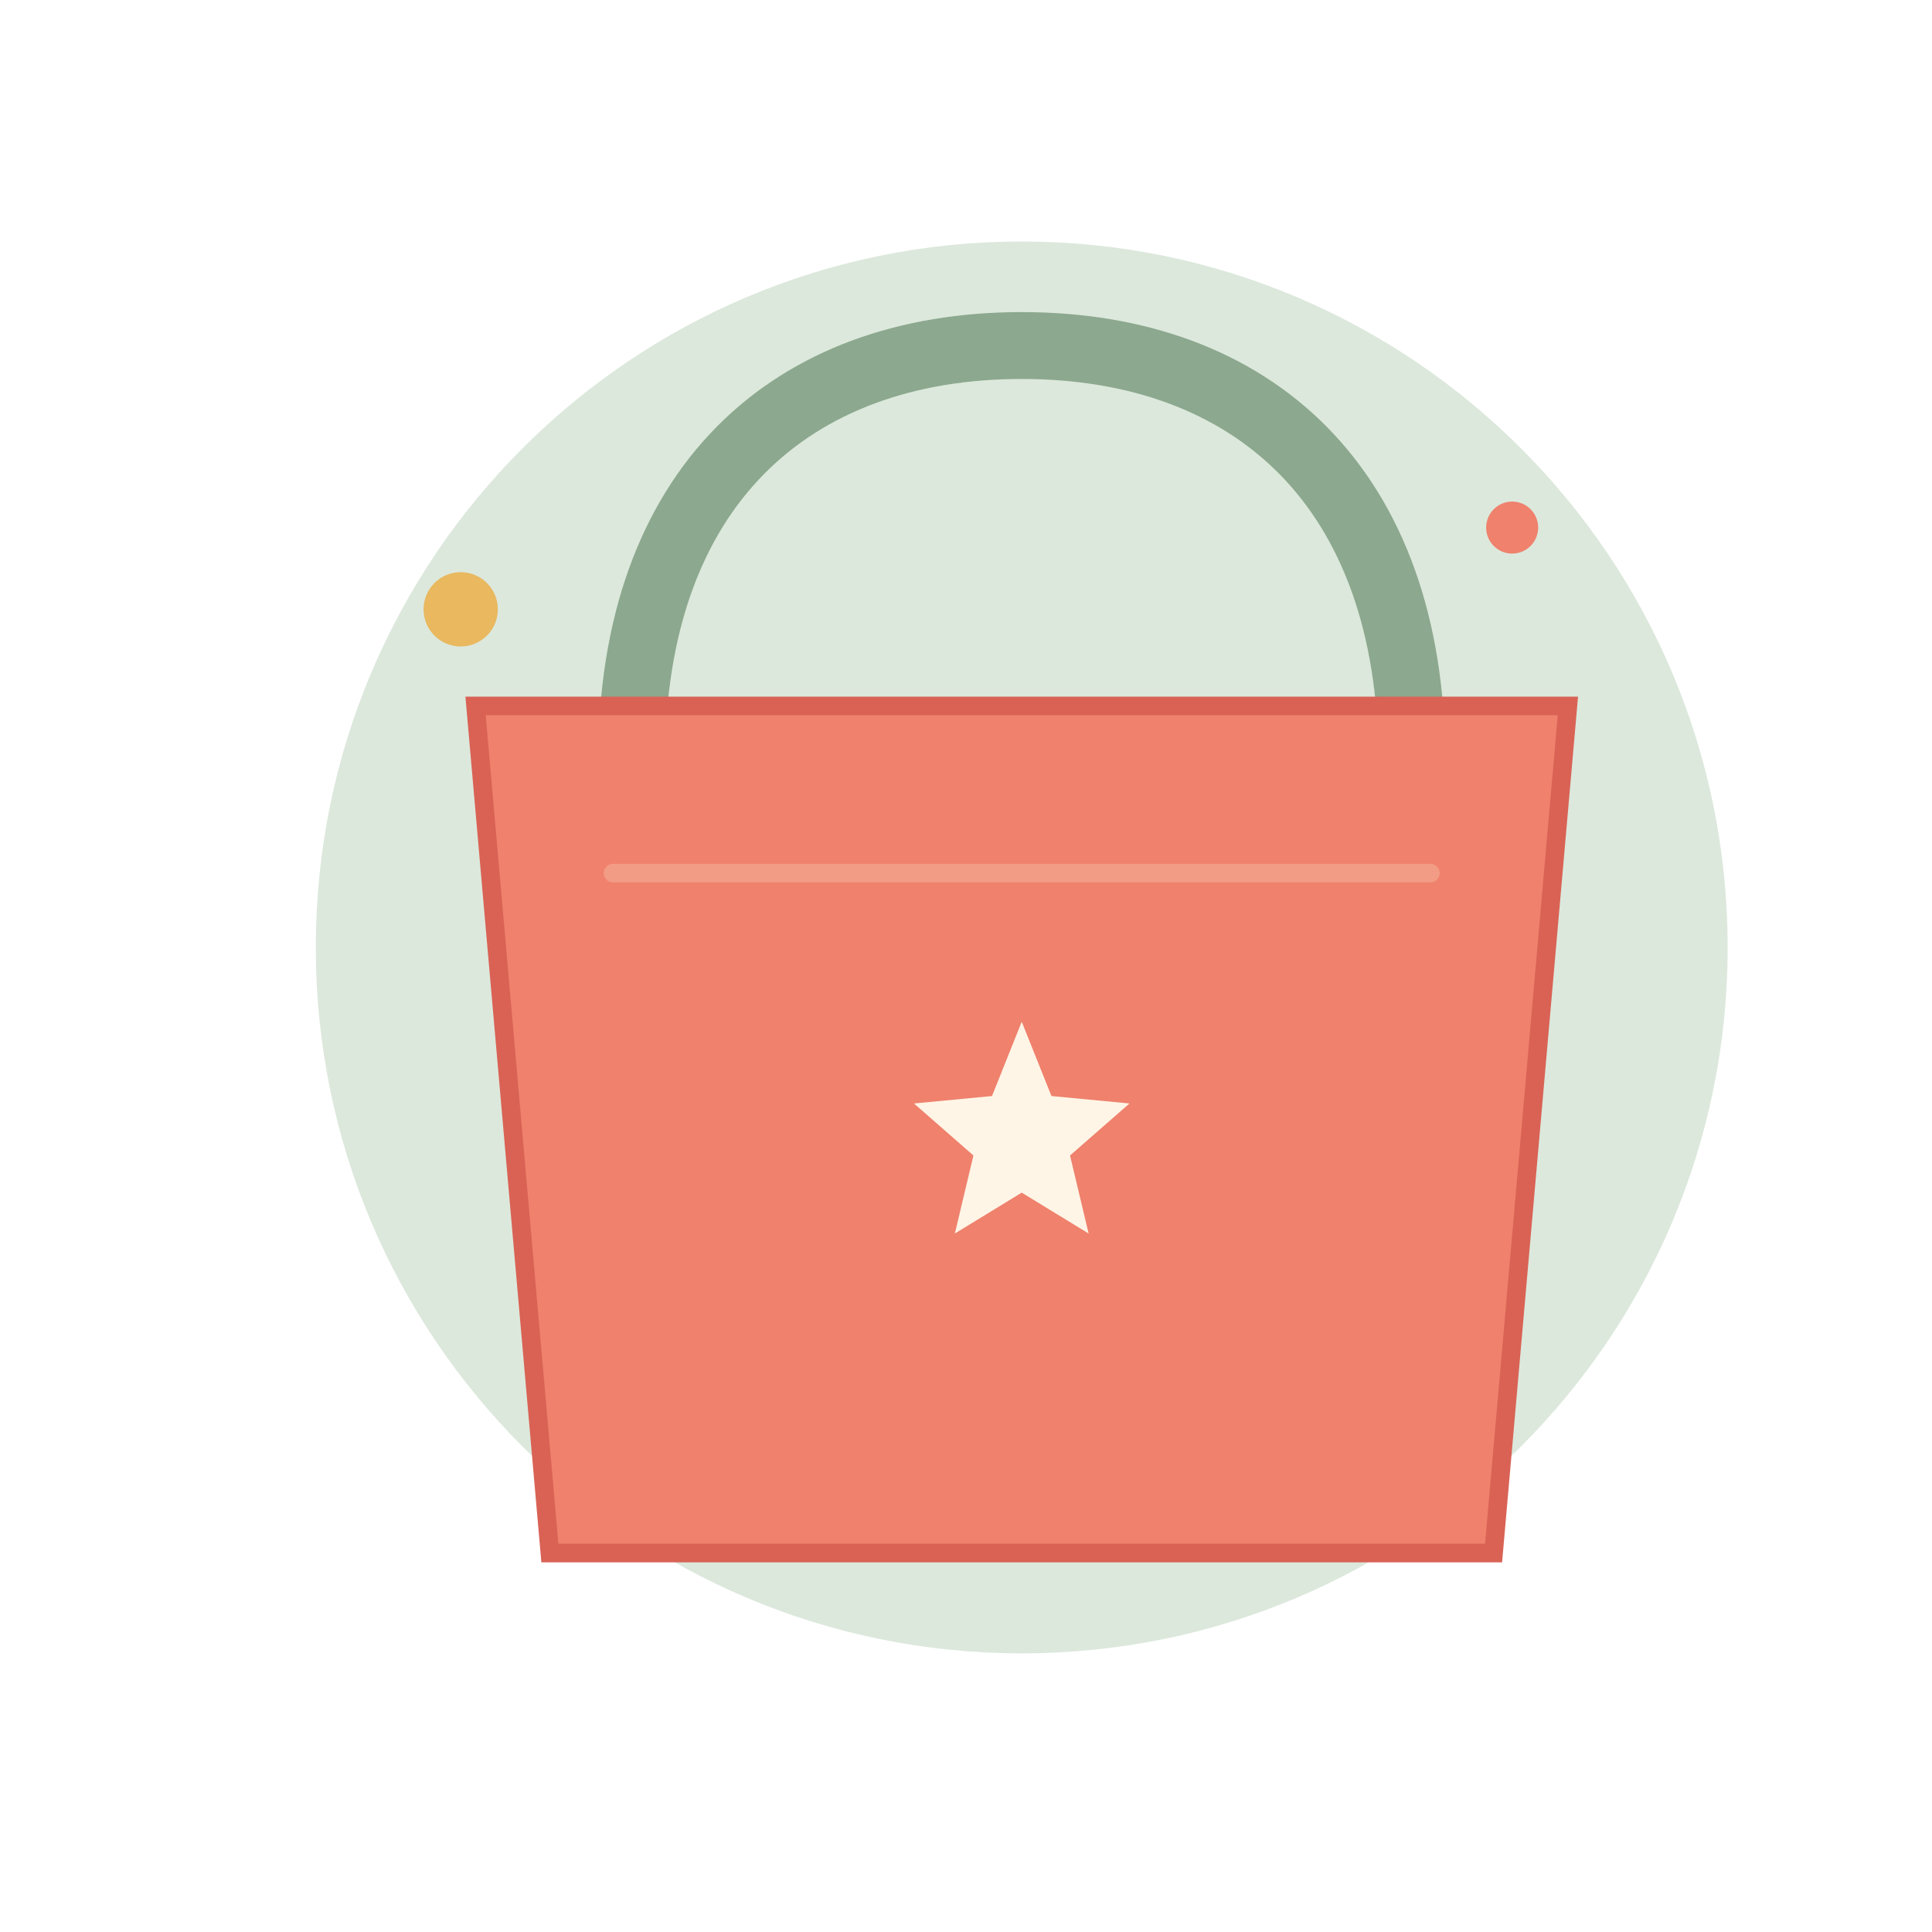
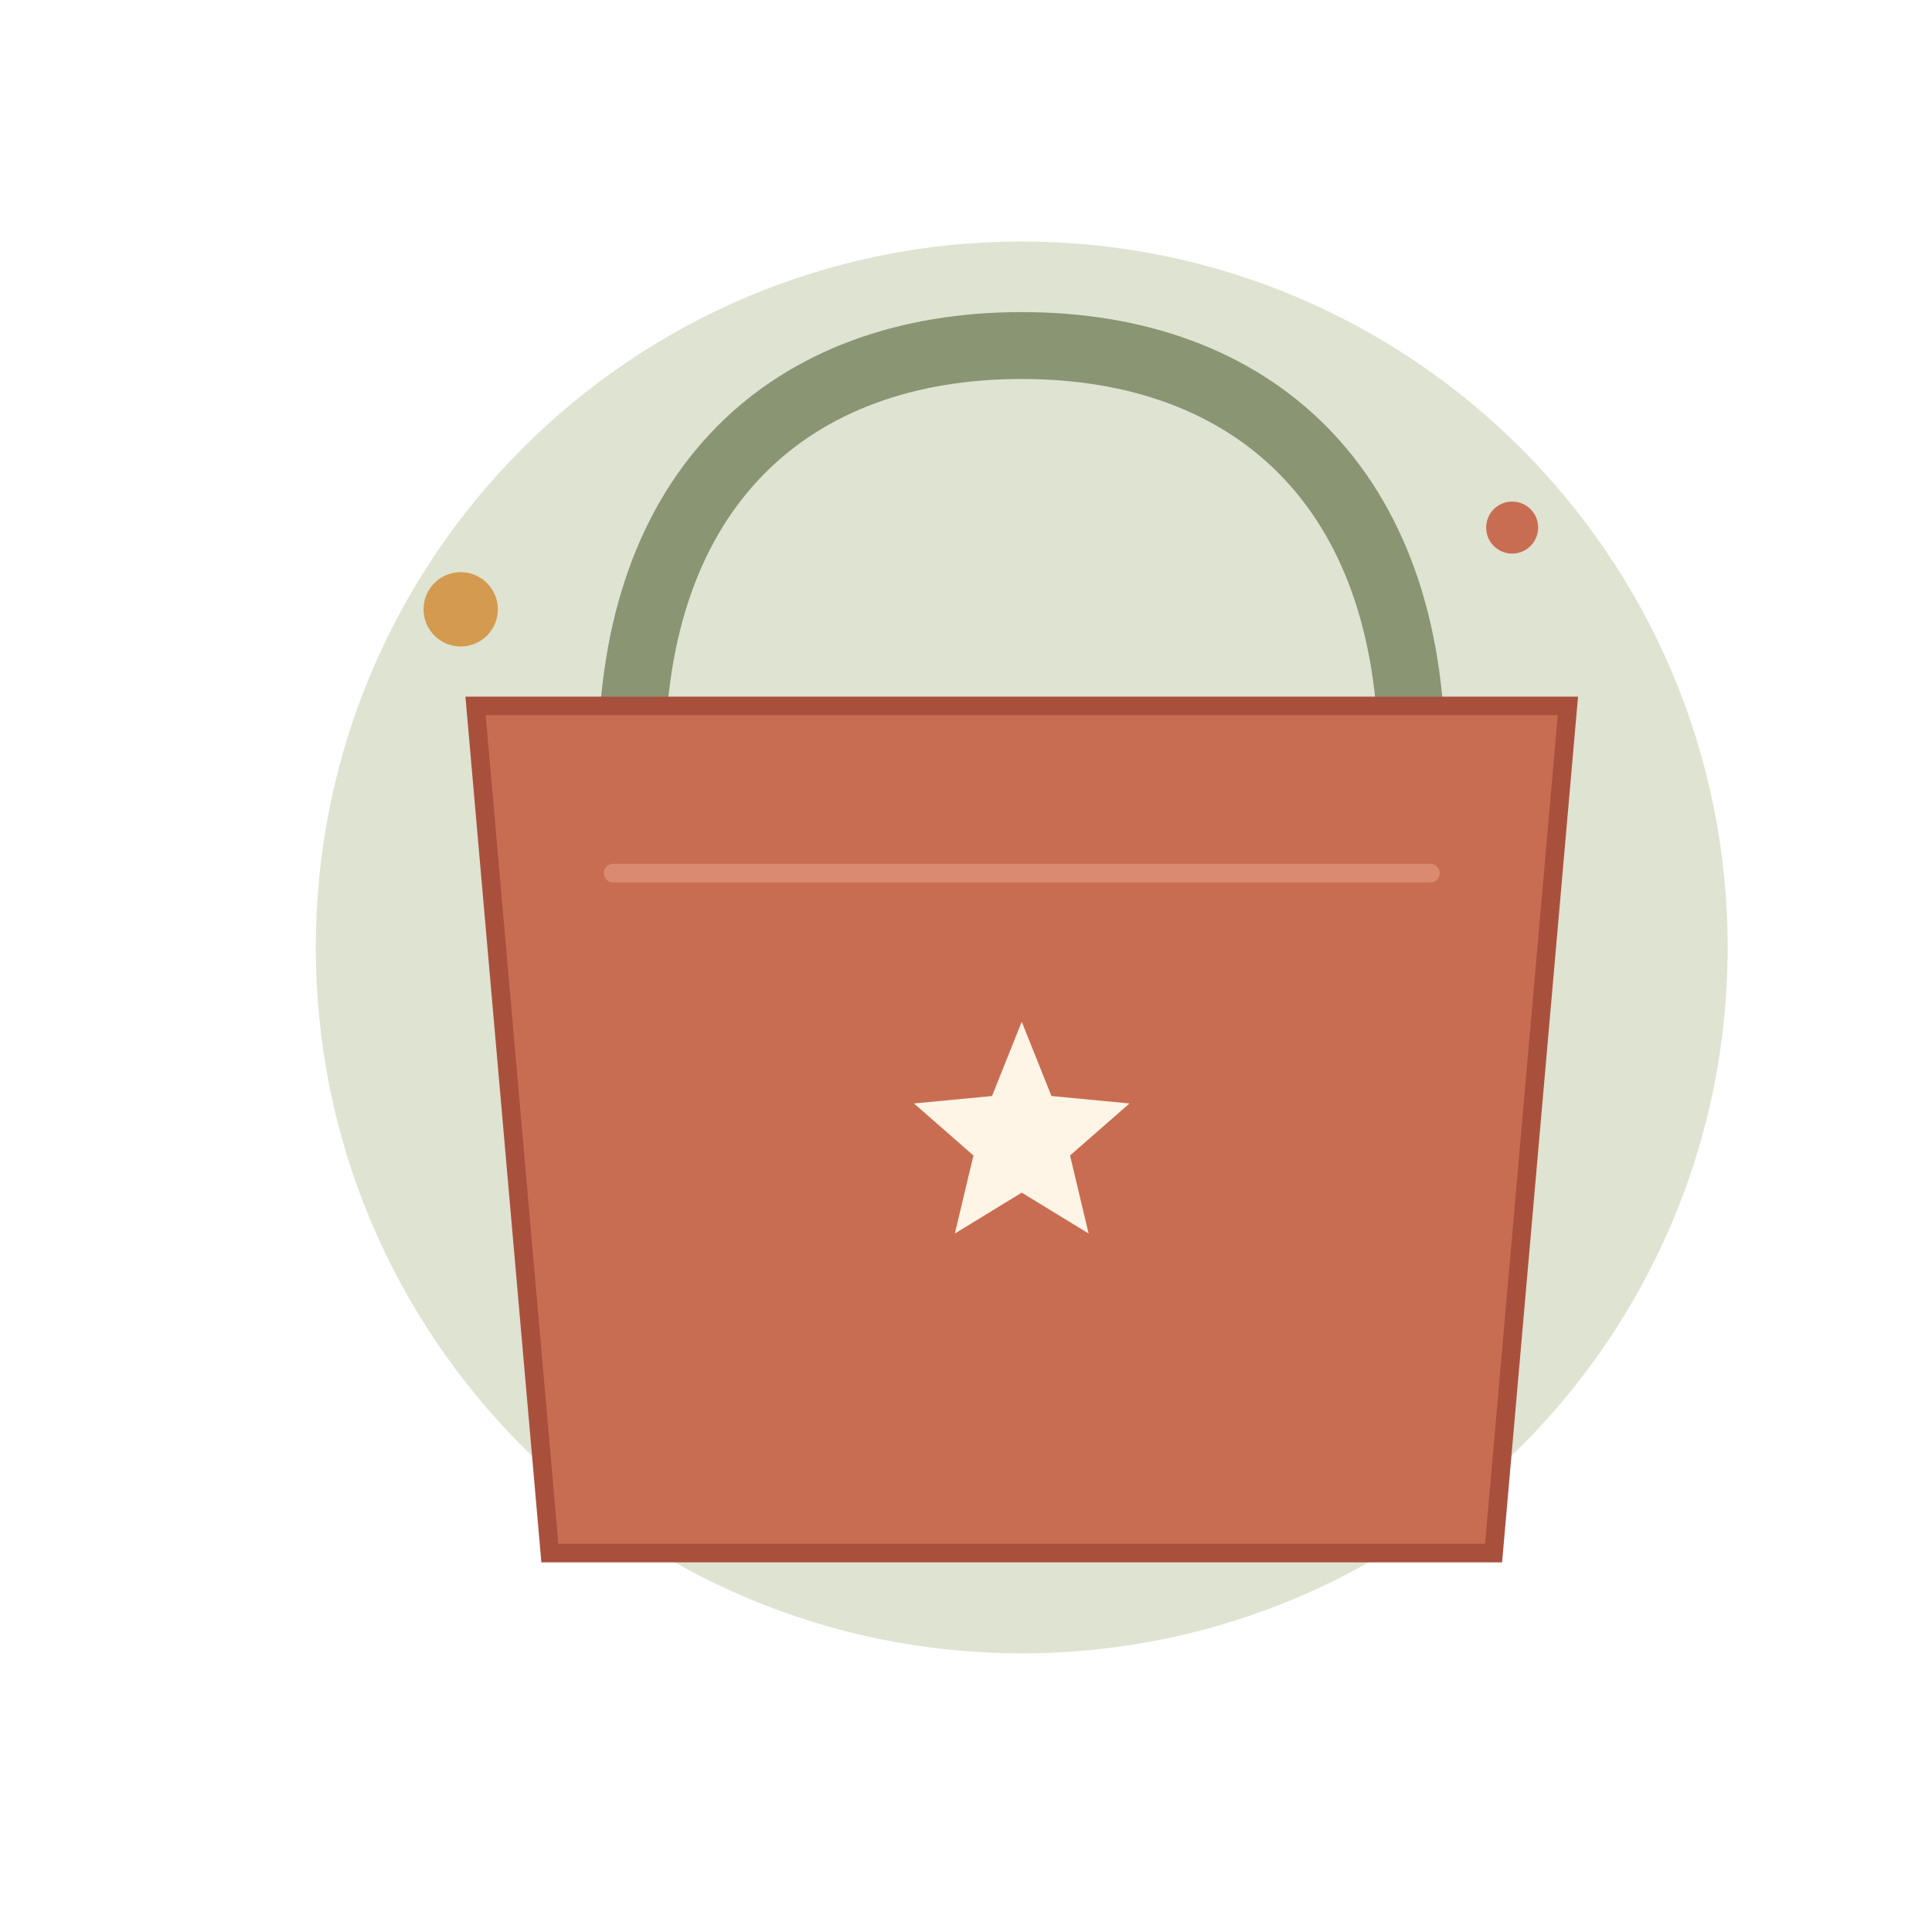
<svg xmlns="http://www.w3.org/2000/svg" viewBox="0 0 520 520" role="img" aria-labelledby="title desc">
-   <circle cx="275" cy="255" r="190" fill="#dce8dc" />
-   <path d="M170 205c0-74 43-112 105-112s105 38 105 112" fill="none" stroke="#8ca88e" stroke-width="18" stroke-linecap="round" />
-   <path d="M128 190h294l-20 228H148z" fill="#ef816d" />
-   <path d="M128 190h294l-20 228H148z" fill="none" stroke="#d96255" stroke-width="5" />
-   <path d="M165 235h220" stroke="#f6aa92" stroke-width="5" stroke-linecap="round" opacity=".65" />
+   <circle cx="275" cy="255" r="190" fill="#dfe3d1" />
+   <path d="M170 205c0-74 43-112 105-112s105 38 105 112" fill="none" stroke="#899573" stroke-width="18" stroke-linecap="round" />
+   <path d="M128 190h294l-20 228H148z" fill="#c96d52" />
+   <path d="M128 190h294l-20 228H148z" fill="none" stroke="#a9503d" stroke-width="5" />
+   <path d="M165 235h220" stroke="#e39a7f" stroke-width="5" stroke-linecap="round" opacity=".65" />
  <path d="m275 275 8 20 21 2-16 14 5 21-18-11-18 11 5-21-16-14 21-2z" fill="#fff5e6" />
-   <circle cx="124" cy="164" r="10" fill="#e9b85f" />
-   <circle cx="407" cy="142" r="7" fill="#ef816d" />
+   <circle cx="124" cy="164" r="10" fill="#d49a4f" />
+   <circle cx="407" cy="142" r="7" fill="#c96d52" />
</svg>
